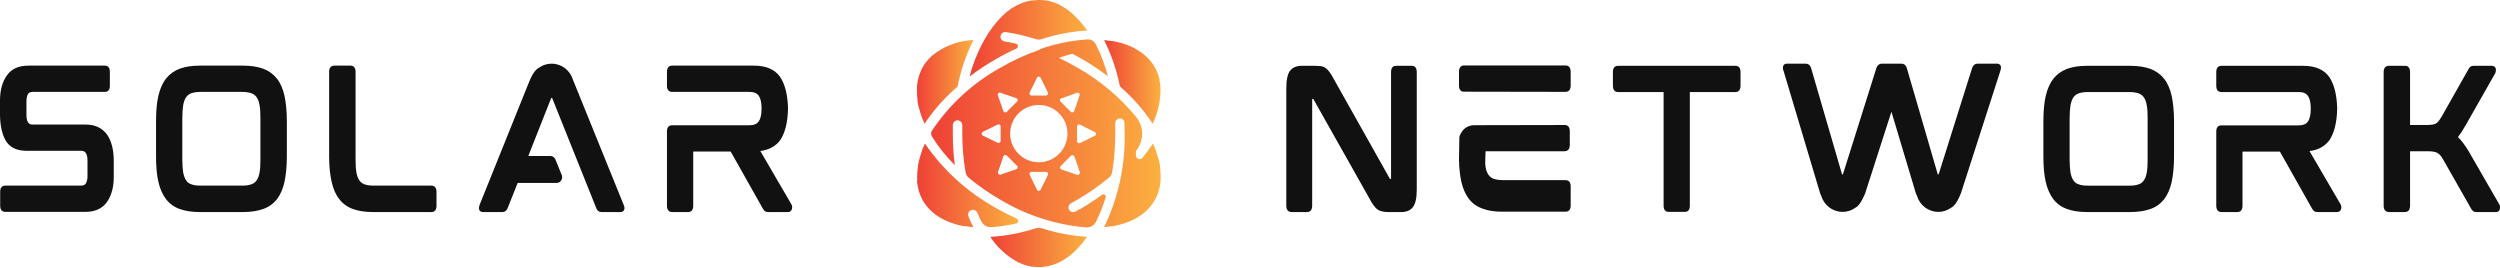
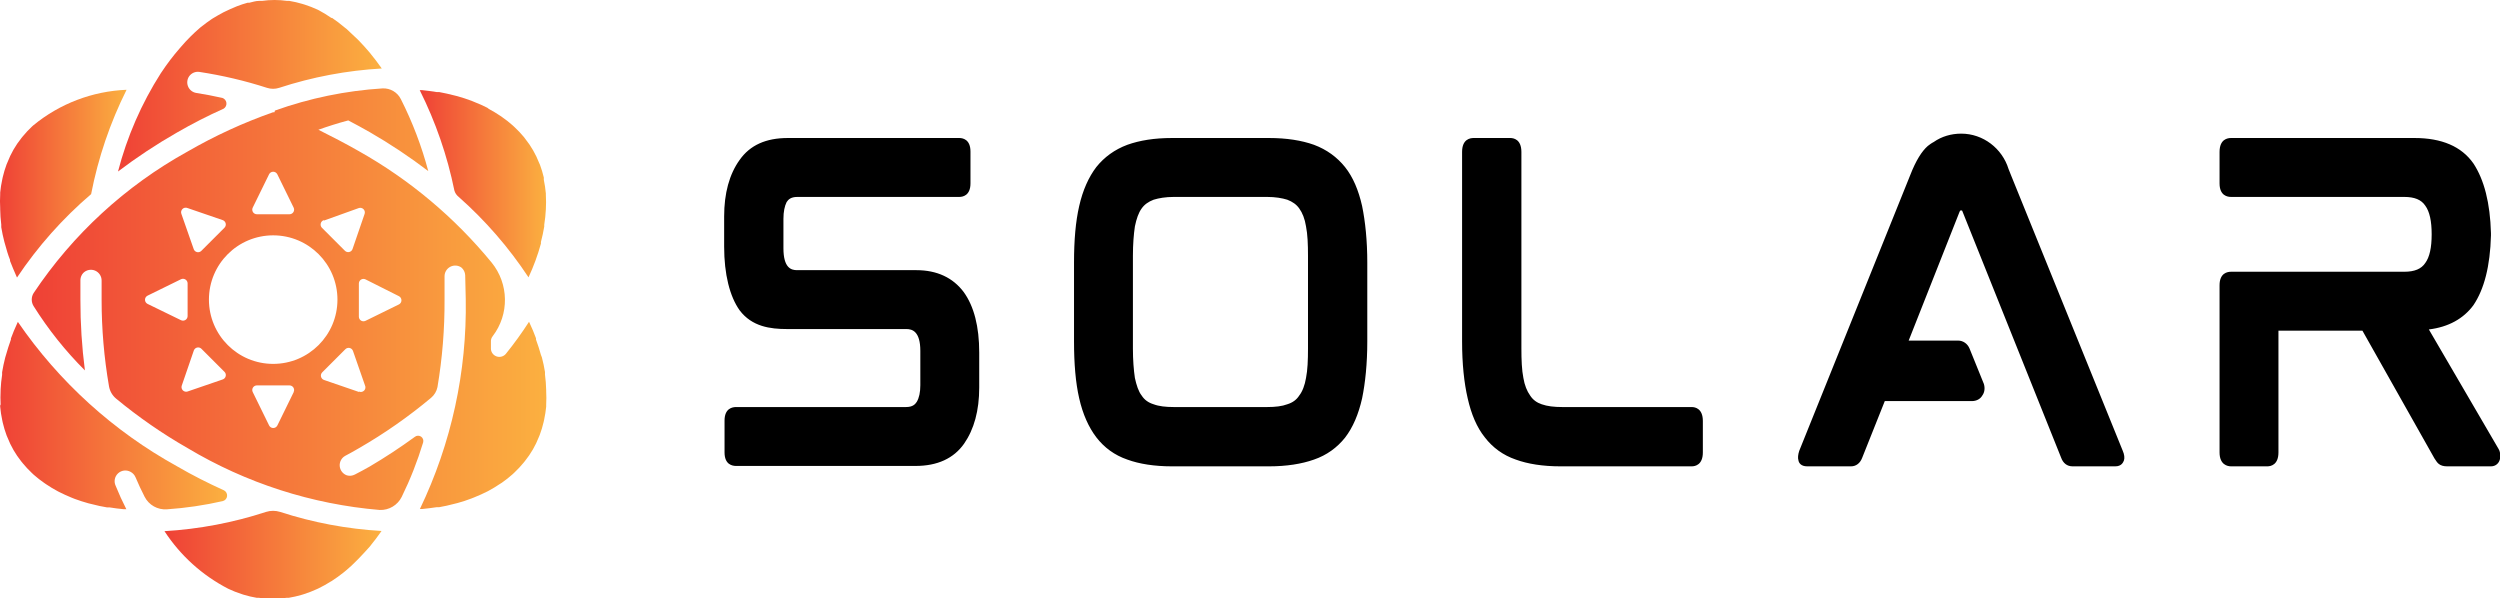
- <svg xmlns="http://www.w3.org/2000/svg" width="392.601" height="41.941" viewBox="0 0 392.601 41.941" class="css-1j8o68f">
-   <defs id="SvgjsDefs1341">
-     <linearGradient id="SvgjsLinearGradient1348">
-       <stop id="SvgjsStop1349" stop-color="#ef4136" offset="0" />
-       <stop id="SvgjsStop1350" stop-color="#fbb040" offset="1" />
+ <svg xmlns="http://www.w3.org/2000/svg" xmlnsXlink="http://www.w3.org/1999/xlink" width="393px" height="94px" viewBox="0 0 393 94" version="1.1">
+   <defs>
+     <linearGradient id="linear0" gradientUnits="userSpaceOnUse" x1="13.915" y1="81.21" x2="26.825" y2="81.21" gradientTransform="matrix(2.643519,0,0,1.072292,-10.92939,-6.77975)">
+       <stop offset="0" style="stop-color:rgb(93.725%,25.49%,21.176%);stop-opacity:1;" />
+       <stop offset="1" style="stop-color:rgb(98.431%,69.02%,25.098%);stop-opacity:1;" />
+     </linearGradient>
+     <linearGradient id="linear1" gradientUnits="userSpaceOnUse" x1="5.912" y1="37.5" x2="25.174" y2="37.5" gradientTransform="matrix(1.852484,0,0,1.530161,-10.92939,-6.77975)">
+       <stop offset="0" style="stop-color:rgb(93.725%,25.49%,21.176%);stop-opacity:1;" />
+       <stop offset="1" style="stop-color:rgb(98.431%,69.02%,25.098%);stop-opacity:1;" />
+     </linearGradient>
+     <linearGradient id="linear2" gradientUnits="userSpaceOnUse" x1="8.557" y1="13.566" x2="52.049" y2="13.566" gradientTransform="matrix(1.860127,0,0,1.523881,-10.92939,-6.77975)">
+       <stop offset="0" style="stop-color:rgb(93.725%,25.49%,21.176%);stop-opacity:1;" />
+       <stop offset="1" style="stop-color:rgb(98.431%,69.02%,25.098%);stop-opacity:1;" />
+     </linearGradient>
+     <linearGradient id="linear3" gradientUnits="userSpaceOnUse" x1="7.907" y1="10.19" x2="22.3" y2="10.19" gradientTransform="matrix(1.382317,0,0,2.050632,-10.92939,-6.77975)">
+       <stop offset="0" style="stop-color:rgb(93.725%,25.49%,21.176%);stop-opacity:1;" />
+       <stop offset="1" style="stop-color:rgb(98.431%,69.02%,25.098%);stop-opacity:1;" />
+     </linearGradient>
+     <linearGradient id="linear4" gradientUnits="userSpaceOnUse" x1="14.119" y1="4.994" x2="33.978" y2="4.994" gradientTransform="matrix(2.087946,0,0,1.357614,-10.92939,-6.77975)">
+       <stop offset="0" style="stop-color:rgb(93.725%,25.49%,21.176%);stop-opacity:1;" />
+       <stop offset="1" style="stop-color:rgb(98.431%,69.02%,25.098%);stop-opacity:1;" />
+     </linearGradient>
+     <linearGradient id="linear5" gradientUnits="userSpaceOnUse" x1="55.598" y1="10.221" x2="69.96" y2="10.221" gradientTransform="matrix(1.383226,0,0,2.049285,-10.92939,-6.77975)">
+       <stop offset="0" style="stop-color:rgb(93.725%,25.49%,21.176%);stop-opacity:1;" />
+       <stop offset="1" style="stop-color:rgb(98.431%,69.02%,25.098%);stop-opacity:1;" />
    </linearGradient>
  </defs>
-   <g id="SvgjsG1342" featurekey="nameLeftFeature-0" transform="matrix(0.6967921,0,0,0.6967921,-2.229734,5.401172)" fill="#111111">
-     <path d="M22.52 20.32 c2.08 0 3.68 0.76 4.76 2.2 c1.04 1.44 1.56 3.48 1.56 6.08 l0 3.52 c0 2.32 -0.52 4.2 -1.52 5.64 c-1.04 1.48 -2.68 2.24 -4.88 2.24 l-18.04 0 c-0.36 0 -1.16 -0.12 -1.16 -1.36 l0 -3.2 c0 -1.24 0.8 -1.36 1.16 -1.36 l17.08 0 c0.68 0 0.92 -0.28 1.08 -0.52 c0.24 -0.4 0.36 -0.96 0.36 -1.68 l0 -3.44 c0 -1.96 -0.8 -2.2 -1.4 -2.2 l-12 0 c-1.68 0 -3.52 -0.24 -4.76 -1.88 c-1 -1.4 -1.56 -3.64 -1.56 -6.4 l0 -3.04 c0 -2.32 0.52 -4.24 1.56 -5.68 c1.04 -1.48 2.64 -2.2 4.84 -2.2 l17.24 0 c0.32 0 1.12 0.12 1.12 1.36 l0 3.2 c0 1.24 -0.8 1.36 -1.12 1.36 l-16.28 0 c-0.68 0 -0.92 0.28 -1.08 0.52 c-0.2 0.4 -0.32 0.96 -0.32 1.68 l0 2.96 c0 1.96 0.76 2.2 1.36 2.2 l12 0 z M65.609 9.96 c0.8 1 1.36 2.32 1.72 3.92 c0.32 1.56 0.52 3.48 0.52 5.68 l0 7.92 c0 2.24 -0.2 4.16 -0.52 5.72 c-0.36 1.6 -0.92 2.92 -1.72 3.96 c-0.8 1 -1.84 1.76 -3.12 2.2 c-1.24 0.44 -2.76 0.68 -4.52 0.68 l-9.76 0 c-1.76 0 -3.28 -0.24 -4.48 -0.68 c-1.28 -0.44 -2.32 -1.2 -3.12 -2.24 c-0.76 -1 -1.36 -2.32 -1.72 -3.92 c-0.36 -1.56 -0.52 -3.48 -0.52 -5.72 l0 -7.92 c0 -2.24 0.16 -4.12 0.52 -5.68 c0.36 -1.6 0.96 -2.92 1.72 -3.92 c0.8 -1 1.84 -1.76 3.12 -2.24 c1.24 -0.44 2.72 -0.68 4.48 -0.68 l9.76 0 c1.76 0 3.28 0.24 4.52 0.68 c1.28 0.48 2.32 1.24 3.12 2.24 z M61.889 18.88 c0 -1.16 -0.04 -2.16 -0.2 -2.96 c-0.12 -0.76 -0.36 -1.36 -0.68 -1.8 c-0.28 -0.4 -0.68 -0.68 -1.2 -0.88 c-0.52 -0.16 -1.2 -0.28 -2.04 -0.28 l-9.36 0 c-0.84 0 -1.52 0.12 -2.04 0.28 c-0.52 0.2 -0.92 0.48 -1.2 0.88 c-0.32 0.44 -0.52 1.04 -0.68 1.8 c-0.12 0.8 -0.2 1.8 -0.2 2.96 l0 9.32 c0 1.16 0.08 2.16 0.2 2.96 c0.16 0.72 0.36 1.36 0.68 1.76 c0.28 0.44 0.68 0.72 1.2 0.88 c0.52 0.2 1.2 0.28 2.04 0.28 l9.36 0 c0.84 0 1.52 -0.08 2.04 -0.28 c0.52 -0.16 0.92 -0.44 1.2 -0.88 c0.32 -0.4 0.56 -1.04 0.68 -1.76 c0.16 -0.8 0.2 -1.8 0.2 -2.96 l0 -9.32 z M100.458 34.08 c0.36 0 1.12 0.16 1.12 1.4 l0 3.16 c0 1.24 -0.76 1.4 -1.12 1.4 l-13.2 0 c-1.76 0 -3.28 -0.24 -4.48 -0.68 c-1.28 -0.44 -2.32 -1.2 -3.12 -2.24 c-0.8 -1 -1.36 -2.32 -1.72 -3.92 c-0.36 -1.56 -0.56 -3.48 -0.56 -5.72 l0 -19.04 c0 -1.28 0.8 -1.4 1.16 -1.4 l3.68 0 c0.32 0 1.12 0.12 1.12 1.4 l0 19.72 c0 1.2 0.04 2.2 0.2 3 c0.12 0.72 0.36 1.32 0.68 1.76 c0.28 0.44 0.68 0.72 1.16 0.88 c0.56 0.2 1.24 0.28 2.08 0.28 l13 0 z M132.547 10.76 l11.24 27.72 c0.16 0.36 0.2 0.72 0.12 0.96 c-0.08 0.2 -0.24 0.6 -0.88 0.6 l-4.28 0 c-0.56 0 -0.96 -0.32 -1.16 -0.88 l-9.92 -24.76 l-0.04 -0.08 l-0.16 0 s-0.04 0.04 -0.08 0.12 l-5.12 12.96 l4.96 0 c0.52 0 0.96 0.32 1.16 0.8 l1.44 3.56 c0.12 0.4 0.08 0.84 -0.16 1.16 c-0.2 0.36 -0.6 0.56 -1.04 0.56 l-8.76 0 l-2.28 5.72 c-0.2 0.52 -0.6 0.84 -1.12 0.84 l-4.4 0 c-0.64 0 -0.84 -0.36 -0.88 -0.6 c-0.08 -0.24 -0.04 -0.6 0.08 -0.96 l11.16 -27.72 c0.56 -1.44 1.16 -2.4 1.76 -2.92 c0.16 -0.12 0.36 -0.28 0.6 -0.4 c0.8 -0.56 1.76 -0.84 2.76 -0.84 c2.2 0 4.12 1.48 4.76 3.56 z M181.556 38.28 c0.16 0.24 0.2 0.56 0.16 0.96 c-0.08 0.48 -0.44 0.8 -0.92 0.8 l-4.4 0 c-0.36 0 -0.64 -0.08 -0.84 -0.24 c-0.16 -0.12 -0.28 -0.32 -0.44 -0.56 l-7.24 -12.84 l-8.44 0 l0 12.24 c0 1.24 -0.76 1.4 -1.12 1.4 l-3.64 0 c-0.36 0 -1.16 -0.16 -1.16 -1.4 l0 -16.8 c0 -1.24 0.8 -1.36 1.16 -1.36 l17.4 0 c1.04 0 1.72 -0.28 2.12 -0.88 c0.44 -0.6 0.64 -1.56 0.64 -2.88 s-0.2 -2.28 -0.64 -2.88 c-0.4 -0.6 -1.08 -0.88 -2.12 -0.88 l-17.4 0 c-0.36 0 -1.16 -0.12 -1.16 -1.36 l0 -3.16 c0 -1.28 0.8 -1.4 1.16 -1.4 l18.44 0 c2.72 0 4.72 0.84 5.92 2.56 c1.08 1.64 1.68 3.96 1.76 7 l0 0.24 c-0.08 3.08 -0.68 5.4 -1.76 7 c-1 1.36 -2.52 2.2 -4.48 2.44 z" />
-   </g>
-   <g id="SvgjsG1343" featurekey="inlineSymbolFeature-0" transform="matrix(0.7501044,0,0,0.7501044,139.1303,-3.020525)" fill="url(#SvgjsLinearGradient1348)">
-     <g data-name="Layer 2">
-       <path d="M27.81,59l0,0a10.43,10.43,0,0,0,1.24.49l.18.06a9.6,9.6,0,0,0,1.23.29l.19,0a8.5,8.5,0,0,0,2.61,0l.2,0a9.66,9.66,0,0,0,1.21-.28l.23-.07a10.48,10.48,0,0,0,1.18-.46l.17-.08a11.74,11.74,0,0,0,1.13-.63l.09-.05a13.52,13.52,0,0,0,1.11-.8l.21-.17q.52-.43,1-.93l.22-.22c.33-.34.66-.7,1-1.08l.14-.18q.45-.55.87-1.15l.1-.14a37.64,37.64,0,0,1-9.48-1.78,2.15,2.15,0,0,0-1.3,0,37.75,37.75,0,0,1-9.49,1.8A15.72,15.72,0,0,0,27.81,59Z" />
-       <path d="M6.51,42a10.46,10.46,0,0,0,.19,1.26l.05.23a9.61,9.61,0,0,0,.36,1.19l.08.19a8.48,8.48,0,0,0,1.3,2.25l.13.16a9.63,9.63,0,0,0,.84.9l.18.17a10.44,10.44,0,0,0,1,.78l.16.11a11.75,11.75,0,0,0,1.06.64l.13.07c.39.2.8.38,1.21.55l.28.11q.62.23,1.28.41l.33.08c.45.12.91.22,1.39.3l.24,0q.66.11,1.35.17l.22,0q-.54-1.05-1-2.19a1,1,0,0,1,1.39-1.3h0a1,1,0,0,1,.46.49q.4.95.85,1.83a2.17,2.17,0,0,0,2.09,1.18,33.65,33.65,0,0,0,5.22-.77.54.54,0,0,0,.11-1c-1.48-.67-2.95-1.41-4.39-2.25A43.53,43.53,0,0,1,8.16,34.08l-.06.13c-.22.48-.42.95-.59,1.42l0,.1c-.18.48-.33,1-.46,1.44l-.07.24q-.18.69-.29,1.37l0,.24a13.45,13.45,0,0,0-.14,1.37s0,.07,0,.1a11.73,11.73,0,0,0,0,1.3C6.5,41.86,6.5,41.91,6.51,42Z" />
-       <path d="M32.12,14.51l-.14,0a47.43,47.43,0,0,0-8,3.68A41.3,41.3,0,0,0,9.63,31.39a1.15,1.15,0,0,0,0,1.22,34.22,34.22,0,0,0,4.79,6A51,51,0,0,1,14,32c0-.62,0-1.24,0-1.85a1,1,0,0,1,.26-.63l0,0a1,1,0,0,1,1.72.71q0,.89,0,1.79a47.46,47.46,0,0,0,.69,8.08,1.93,1.93,0,0,0,.67,1.15A47.71,47.71,0,0,0,24,45.86a41.8,41.8,0,0,0,17.95,5.78A2.2,2.2,0,0,0,44,50.42a33.77,33.77,0,0,0,2-5.08.49.49,0,0,0-.77-.53A51,51,0,0,1,41,47.59c-.45.26-.91.5-1.37.74a1,1,0,0,1-.74.08h0a1,1,0,0,1-.17-1.82q.66-.35,1.31-.73a47.29,47.29,0,0,0,6.71-4.69,1.76,1.76,0,0,0,.6-1A47.67,47.67,0,0,0,48,32q0-1.09,0-2.17A1,1,0,0,1,49.57,29l0,0a1,1,0,0,1,.36.72c0,.74.05,1.48.05,2.23a43.53,43.53,0,0,1-4.28,19.6l.22,0q.69-.07,1.35-.17l.23,0c.48-.08.94-.19,1.4-.31l.32-.08q.66-.18,1.28-.42l.28-.11c.42-.17.83-.35,1.22-.55l.13-.07a11.74,11.74,0,0,0,1.07-.65l.16-.1a10.48,10.48,0,0,0,1-.79l.18-.17a9.65,9.65,0,0,0,.84-.9l.13-.16a8.49,8.49,0,0,0,1.3-2.25l.08-.19a9.63,9.63,0,0,0,.36-1.19l.05-.23A10.46,10.46,0,0,0,57.49,42c0-.06,0-.11,0-.17a11.73,11.73,0,0,0,0-1.3s0-.07,0-.1A13.47,13.47,0,0,0,57.38,39l0-.24q-.11-.68-.29-1.37L57,37.16c-.13-.47-.28-.95-.46-1.43l0-.12c-.17-.47-.37-.94-.59-1.41l-.06-.13a34,34,0,0,1-2.17,3,.79.79,0,0,1-1.39-.46c0-.24,0-.46,0-.67a.76.76,0,0,1,.17-.53l0,0a5.55,5.55,0,0,0-.11-6.88A43.78,43.78,0,0,0,40,18.14c-1.26-.72-2.52-1.37-3.78-2,.84-.3,1.77-.6,2.79-.87q1,.52,2,1.09a51.28,51.28,0,0,1,5.47,3.64,34.37,34.37,0,0,0-2.56-6.72,1.81,1.81,0,0,0-1.7-1,36.75,36.75,0,0,0-10.06,2.07ZM24,23.45l3.29,1.13a.43.43,0,0,1,.16.71l-2.16,2.16a.43.43,0,0,1-.71-.16L23.43,24A.43.43,0,0,1,24,23.45ZM20.27,32.4a.43.43,0,0,1,0-.77l3.12-1.53a.43.43,0,0,1,.62.38v3.06a.43.43,0,0,1-.62.38Zm7,7.06L24,40.58a.43.43,0,0,1-.54-.54l1.13-3.29a.43.43,0,0,1,.71-.16l2.16,2.16A.43.43,0,0,1,27.27,39.46Zm6.65,1.17-1.53,3.12a.43.43,0,0,1-.77,0l-1.53-3.12a.43.43,0,0,1,.38-.62h3.06A.43.43,0,0,1,33.91,40.63Zm6.11,0-3.29-1.13a.43.43,0,0,1-.16-.71l2.16-2.16a.43.43,0,0,1,.71.16L40.57,40A.43.43,0,0,1,40,40.58Zm3.71-8.95a.43.43,0,0,1,0,.77l-3.12,1.53a.43.43,0,0,1-.62-.38V30.49a.43.43,0,0,1,.62-.38Zm-7-7.06L40,23.45a.43.43,0,0,1,.54.54l-1.13,3.29a.43.43,0,0,1-.71.16l-2.16-2.16A.43.43,0,0,1,36.73,24.58ZM38,32a6,6,0,1,1-6-6A6,6,0,0,1,38,32ZM32.38,20.29l1.53,3.12a.43.43,0,0,1-.38.62H30.47a.43.43,0,0,1-.38-.62l1.53-3.12A.43.43,0,0,1,32.38,20.29Z" />
-       <path d="M6.61,25l0,.24q.11.68.29,1.37l.07.24c.13.48.28,1,.46,1.44l0,.1c.18.47.38.94.59,1.42l.06.13A38,38,0,0,1,15,22.15a38,38,0,0,1,3.31-9.74A14.64,14.64,0,0,0,9.6,15.73l-.12.11a9.57,9.57,0,0,0-.88.94l-.11.14a8.5,8.5,0,0,0-1.3,2.26l-.08.19a9.64,9.64,0,0,0-.36,1.19l-.05.23A10.47,10.47,0,0,0,6.51,22c0,.05,0,.11,0,.16a11.73,11.73,0,0,0,0,1.3s0,.07,0,.1A13.44,13.44,0,0,0,6.61,25Z" />
-       <path d="M23,16.41c1.44-.83,2.9-1.58,4.38-2.24a.56.56,0,0,0-.12-1q-1.25-.28-2.47-.47a1,1,0,0,1-.63-1.56v0a1,1,0,0,1,.95-.4,40.56,40.56,0,0,1,6.32,1.49,1.84,1.84,0,0,0,1.12,0,37.72,37.72,0,0,1,9.59-1.81l-.06-.08q-.46-.66-.95-1.25l-.09-.12c-.33-.39-.66-.76-1-1.11l-.19-.19q-.51-.5-1-.94l-.19-.15A13.5,13.5,0,0,0,37.5,5.7l-.07,0A11.74,11.74,0,0,0,36.29,5l-.16-.08a10.46,10.46,0,0,0-1.18-.46l-.23-.07a9.64,9.64,0,0,0-1.21-.28l-.2,0a8.41,8.41,0,0,0-2.36,0l-.28,0c-.3,0-.59.1-.89.17l-.16,0a10,10,0,0,0-1,.33l-.24.1q-.41.17-.82.37l-.21.1q-.49.26-1,.57l-.15.1q-.41.28-.82.6l-.19.15A16.43,16.43,0,0,0,23.4,8.39l-.14.16a21.13,21.13,0,0,0-1.68,2.21l-.07.1a32,32,0,0,0-4,9.18A51.28,51.28,0,0,1,23,16.41Z" />
-       <path d="M49.31,22.4a37.76,37.76,0,0,1,6.53,7.52l0,0A19.66,19.66,0,0,0,57,26.77l0-.15q.19-.73.31-1.44l0-.17a13.47,13.47,0,0,0,.15-1.43s0,0,0,0a11.72,11.72,0,0,0,0-1.36s0-.09,0-.13a10.47,10.47,0,0,0-.19-1.27l0-.22a9.61,9.61,0,0,0-.36-1.19l-.08-.18a8.49,8.49,0,0,0-1.3-2.25l-.12-.16a9.64,9.64,0,0,0-.85-.9l-.18-.17a10.47,10.47,0,0,0-1-.79l-.16-.11a11.73,11.73,0,0,0-1.08-.65L52,14.09c-.39-.2-.8-.38-1.23-.55l-.27-.11q-.62-.23-1.29-.42l-.32-.08c-.46-.12-.92-.22-1.4-.31l-.23,0q-.67-.11-1.38-.18l-.2,0a37.71,37.71,0,0,1,3.24,9.38A1.16,1.16,0,0,0,49.31,22.4Z" />
-     </g>
-   </g>
-   <g id="SvgjsG1344" featurekey="nameRightFeature-0" transform="matrix(0.6959597,0,0,0.6959597,183.2863,5.434504)" fill="#111111">
-     <path d="M55.209 7.04 c0.32 0 1.12 0.12 1.12 1.4 l0 26.44 c0 1.96 -0.28 3.28 -0.84 4 c-0.56 0.76 -1.44 1.16 -2.6 1.16 l-2.92 0 c-0.56 0 -1 -0.04 -1.36 -0.12 c-0.4 -0.08 -0.76 -0.2 -1.08 -0.44 c-0.32 -0.2 -0.6 -0.48 -0.88 -0.88 c-0.28 -0.36 -0.6 -0.84 -0.92 -1.48 l-12.68 -22.48 c-0.08 -0.12 -0.12 -0.12 -0.12 -0.12 l-0.2 0 l0 24.12 c0 1.24 -0.76 1.4 -1.12 1.4 l-3.56 0 c-0.36 0 -1.16 -0.16 -1.16 -1.4 l0 -26.44 c0 -1.96 0.28 -3.28 0.84 -4.04 c0.56 -0.72 1.44 -1.12 2.6 -1.12 l3 0 c0.52 0 1 0.04 1.4 0.08 c0.44 0.08 0.8 0.24 1.12 0.48 c0.28 0.2 0.56 0.52 0.84 0.92 c0.28 0.36 0.56 0.84 0.88 1.44 l12.64 22.48 c0.04 0.12 0.08 0.12 0.12 0.12 l0.2 0 l0 -24.12 c0 -1.28 0.76 -1.4 1.12 -1.4 l3.56 0 z M89.898 32.84 c0.36 0 1.16 0.12 1.16 1.36 l0 4.4 c0 1.24 -0.8 1.36 -1.16 1.36 l-14.2 0 c-1.76 0 -3.24 -0.2 -4.48 -0.68 c-1.28 -0.44 -2.32 -1.16 -3.12 -2.2 c-0.76 -1 -1.36 -2.32 -1.72 -3.92 c-0.28 -1.32 -0.48 -2.92 -0.52 -4.8 l0 -0.2 l0.08 -5.04 c0.08 -0.36 0.24 -0.68 0.44 -1 c0.56 -1 1.56 -1.6 2.72 -1.68 l20.64 -0.04 c0.32 0 1.12 0.12 1.12 1.36 l0 3.16 c0 1.24 -0.8 1.4 -1.12 1.4 l-17.88 0 c-0.04 0 -0.08 2.88 -0.08 2.88 l0.08 0.68 c0.12 0.76 0.36 1.36 0.68 1.8 c0.32 0.4 0.68 0.68 1.2 0.88 c0.56 0.16 1.24 0.28 2.08 0.28 l14.08 0 z M89.938 6.96 c0.32 0 1.12 0.16 1.12 1.4 l0 3.16 c0 1.24 -0.8 1.4 -1.12 1.4 l-23 -0.04 c-0.32 0 -1.08 -0.12 -1.08 -1.36 l0 -3.12 c0 -1.28 0.76 -1.44 1.08 -1.44 l23 0 z M128.227 7.04 c0.36 0 1.16 0.12 1.16 1.36 l0 3.12 c0 1.32 -0.8 1.44 -1.16 1.44 l-10.28 0 l0 25.68 c0 1.24 -0.76 1.36 -1.12 1.36 l-3.68 0 c-0.32 0 -1.12 -0.12 -1.12 -1.36 l0 -25.68 l-10.28 0 c-0.36 0 -1.16 -0.12 -1.16 -1.44 l0 -3.12 c0 -1.24 0.8 -1.36 1.16 -1.36 l26.48 0 z M187.236 6.56 c0.64 0 0.84 0.36 0.88 0.6 c0.08 0.28 0.04 0.6 -0.08 0.96 l-8.92 27.68 c-0.6 1.48 -1.16 2.44 -1.76 2.96 c-0.16 0.12 -0.36 0.28 -0.6 0.4 c-0.8 0.56 -1.76 0.84 -2.76 0.84 c-2.2 0 -4.16 -1.48 -4.76 -3.56 l-0.28 -0.6 l-5.52 -18.44 l-5.92 18.4 c-0.6 1.48 -1.2 2.44 -1.76 2.96 c-0.2 0.12 -0.36 0.28 -0.6 0.4 c-0.8 0.56 -1.76 0.84 -2.76 0.84 c-2.2 0 -4.16 -1.48 -4.76 -3.56 l-0.28 -0.6 l-8.28 -27.72 c-0.16 -0.36 -0.16 -0.68 -0.08 -0.96 c0.04 -0.2 0.2 -0.6 0.84 -0.6 l4.28 0 c0.56 0 0.96 0.32 1.16 0.88 l7 24.04 c0 0.04 0.04 0.08 0.04 0.08 l0.16 -0.04 l0.04 -0.08 l7.56 -24 c0.24 -0.56 0.64 -0.88 1.16 -0.88 l4.52 0 c0.52 0 0.92 0.32 1.12 0.88 l7 24.04 c0 0.04 0.04 0.08 0.04 0.08 l0.16 -0.04 l0.04 -0.08 l7.56 -24 c0.24 -0.56 0.64 -0.88 1.16 -0.88 l4.4 0 z M224.965 9.96 c0.8 1 1.36 2.32 1.72 3.92 c0.32 1.56 0.52 3.48 0.52 5.68 l0 7.92 c0 2.24 -0.2 4.16 -0.52 5.72 c-0.36 1.6 -0.92 2.92 -1.72 3.96 c-0.8 1 -1.84 1.76 -3.12 2.2 c-1.24 0.44 -2.76 0.68 -4.52 0.68 l-9.76 0 c-1.76 0 -3.28 -0.24 -4.48 -0.68 c-1.28 -0.44 -2.32 -1.2 -3.12 -2.24 c-0.76 -1 -1.36 -2.32 -1.72 -3.92 c-0.36 -1.56 -0.52 -3.48 -0.52 -5.72 l0 -7.92 c0 -2.24 0.16 -4.12 0.52 -5.68 c0.36 -1.6 0.96 -2.92 1.72 -3.92 c0.8 -1 1.84 -1.76 3.12 -2.24 c1.24 -0.44 2.72 -0.68 4.48 -0.68 l9.76 0 c1.76 0 3.28 0.24 4.52 0.68 c1.28 0.48 2.32 1.24 3.12 2.24 z M221.245 18.88 c0 -1.16 -0.04 -2.16 -0.2 -2.96 c-0.12 -0.76 -0.36 -1.36 -0.68 -1.8 c-0.28 -0.4 -0.68 -0.68 -1.2 -0.88 c-0.52 -0.16 -1.2 -0.28 -2.04 -0.28 l-9.36 0 c-0.84 0 -1.52 0.12 -2.04 0.28 c-0.52 0.2 -0.92 0.48 -1.2 0.88 c-0.32 0.44 -0.52 1.04 -0.68 1.8 c-0.12 0.8 -0.2 1.8 -0.2 2.96 l0 9.32 c0 1.16 0.08 2.16 0.2 2.96 c0.16 0.72 0.36 1.36 0.68 1.76 c0.28 0.44 0.68 0.72 1.2 0.88 c0.52 0.2 1.2 0.28 2.04 0.28 l9.36 0 c0.84 0 1.52 -0.08 2.04 -0.28 c0.52 -0.16 0.92 -0.44 1.2 -0.88 c0.32 -0.4 0.56 -1.04 0.68 -1.76 c0.16 -0.8 0.2 -1.8 0.2 -2.96 l0 -9.32 z M264.774 38.28 c0.16 0.24 0.2 0.56 0.16 0.96 c-0.08 0.48 -0.44 0.8 -0.92 0.8 l-4.4 0 c-0.36 0 -0.64 -0.08 -0.84 -0.24 c-0.16 -0.12 -0.28 -0.32 -0.44 -0.56 l-7.24 -12.84 l-8.44 0 l0 12.24 c0 1.24 -0.76 1.4 -1.12 1.4 l-3.64 0 c-0.36 0 -1.16 -0.16 -1.16 -1.4 l0 -16.8 c0 -1.24 0.8 -1.36 1.16 -1.36 l17.4 0 c1.04 0 1.72 -0.28 2.12 -0.88 c0.44 -0.6 0.64 -1.56 0.64 -2.88 s-0.2 -2.28 -0.64 -2.88 c-0.4 -0.6 -1.08 -0.88 -2.12 -0.88 l-17.4 0 c-0.36 0 -1.16 -0.12 -1.16 -1.36 l0 -3.16 c0 -1.28 0.8 -1.4 1.16 -1.4 l18.44 0 c2.72 0 4.72 0.84 5.92 2.56 c1.08 1.64 1.68 3.96 1.76 7 l0 0.24 c-0.08 3.08 -0.68 5.4 -1.76 7 c-1 1.36 -2.52 2.2 -4.48 2.44 z M293.663 26.28 l6.92 12 c0.16 0.2 0.2 0.52 0.16 0.92 c-0.04 0.52 -0.36 0.84 -0.92 0.84 l-4.32 0 c-0.4 0 -0.68 -0.08 -0.84 -0.24 c-0.16 -0.12 -0.32 -0.32 -0.44 -0.56 l-6.24 -10.96 c-0.44 -0.8 -0.88 -1.32 -1.32 -1.56 c-0.48 -0.28 -1.2 -0.4 -2.16 -0.4 l-4.04 0 l0 12.32 c0 1.24 -0.8 1.4 -1.12 1.4 l-3.68 0 c-0.32 0 -1.16 -0.16 -1.16 -1.4 l0 -30.2 c0 -1.28 0.84 -1.4 1.16 -1.4 l3.68 0 c0.32 0 1.12 0.12 1.12 1.4 l0 11.96 l3.68 0 c0.52 0 0.96 -0.04 1.28 -0.08 s0.6 -0.12 0.84 -0.24 c0.2 -0.12 0.44 -0.32 0.64 -0.56 c0.2 -0.28 0.44 -0.6 0.68 -1 l6.04 -10.68 c0.12 -0.28 0.28 -0.44 0.44 -0.56 c0.16 -0.16 0.44 -0.24 0.88 -0.24 l3.96 0 c0.48 0 0.8 0.24 0.92 0.68 c0.04 0.36 0 0.68 -0.12 0.96 l-6.6 11.6 l-1.08 1.8 l-0.76 1.04 c0.8 0.76 1.6 1.84 2.4 3.16 z" />
+   <g id="surface1">
+     <path style=" stroke:none;fill-rule:nonzero;fill:rgb(0%,0%,0%);fill-opacity:1;" d="M 144.051 42.469 C 147.301 42.469 149.805 43.656 151.492 45.906 C 153.121 48.16 153.934 51.352 153.934 55.418 L 153.934 60.922 C 153.934 64.551 153.121 67.492 151.555 69.746 C 149.93 72.059 147.363 73.246 143.926 73.246 L 115.711 73.246 C 115.148 73.246 113.898 73.059 113.898 71.121 L 113.898 66.117 C 113.898 64.176 115.148 63.988 115.711 63.988 L 142.422 63.988 C 143.484 63.988 143.863 63.551 144.113 63.176 C 144.488 62.551 144.676 61.672 144.676 60.547 L 144.676 55.168 C 144.676 52.102 143.422 51.727 142.484 51.727 L 123.719 51.727 C 121.09 51.727 118.215 51.352 116.273 48.785 C 114.711 46.598 113.836 43.094 113.836 38.777 L 113.836 34.02 C 113.836 30.391 114.648 27.391 116.273 25.137 C 117.902 22.824 120.402 21.695 123.844 21.695 L 150.805 21.695 C 151.305 21.695 152.559 21.883 152.559 23.824 L 152.559 28.828 C 152.559 30.77 151.305 30.957 150.805 30.957 L 125.344 30.957 C 124.281 30.957 123.906 31.395 123.656 31.77 C 123.344 32.395 123.156 33.27 123.156 34.395 L 123.156 39.027 C 123.156 42.09 124.344 42.469 125.281 42.469 Z M 211.438 26.262 C 212.688 27.828 213.562 29.891 214.125 32.395 C 214.625 34.836 214.938 37.836 214.938 41.277 L 214.938 53.664 C 214.938 57.168 214.625 60.172 214.125 62.613 C 213.562 65.113 212.688 67.18 211.438 68.805 C 210.184 70.371 208.559 71.559 206.555 72.246 C 204.617 72.934 202.238 73.309 199.488 73.309 L 184.223 73.309 C 181.473 73.309 179.094 72.934 177.219 72.246 C 175.215 71.559 173.59 70.371 172.34 68.742 C 171.148 67.18 170.211 65.113 169.648 62.613 C 169.086 60.172 168.836 57.168 168.836 53.664 L 168.836 41.277 C 168.836 37.773 169.086 34.836 169.648 32.395 C 170.211 29.891 171.148 27.828 172.34 26.262 C 173.59 24.699 175.215 23.512 177.219 22.762 C 179.156 22.07 181.473 21.695 184.223 21.695 L 199.488 21.695 C 202.238 21.695 204.617 22.07 206.555 22.762 C 208.559 23.512 210.184 24.699 211.438 26.262 Z M 205.617 40.215 C 205.617 38.402 205.555 36.836 205.305 35.586 C 205.117 34.395 204.742 33.457 204.242 32.77 C 203.805 32.145 203.18 31.707 202.363 31.395 C 201.551 31.145 200.488 30.957 199.176 30.957 L 184.535 30.957 C 183.223 30.957 182.16 31.145 181.348 31.395 C 180.531 31.707 179.906 32.145 179.469 32.77 C 178.969 33.457 178.656 34.395 178.406 35.586 C 178.219 36.836 178.094 38.402 178.094 40.215 L 178.094 54.793 C 178.094 56.605 178.219 58.168 178.406 59.422 C 178.656 60.547 178.969 61.547 179.469 62.176 C 179.906 62.863 180.531 63.301 181.348 63.551 C 182.16 63.863 183.223 63.988 184.535 63.988 L 199.176 63.988 C 200.488 63.988 201.551 63.863 202.363 63.551 C 203.18 63.301 203.805 62.863 204.242 62.176 C 204.742 61.547 205.117 60.547 205.305 59.422 C 205.555 58.172 205.617 56.605 205.617 54.793 Z M 265.938 63.988 C 266.5 63.988 267.688 64.238 267.688 66.18 L 267.688 71.121 C 267.688 73.059 266.5 73.309 265.938 73.309 L 245.293 73.309 C 242.539 73.309 240.164 72.934 238.285 72.246 C 236.285 71.559 234.656 70.371 233.406 68.742 C 232.156 67.18 231.281 65.113 230.719 62.613 C 230.152 60.172 229.84 57.168 229.84 53.664 L 229.84 23.887 C 229.84 21.883 231.094 21.695 231.656 21.695 L 237.41 21.695 C 237.91 21.695 239.164 21.883 239.164 23.887 L 239.164 54.73 C 239.164 56.605 239.227 58.172 239.477 59.422 C 239.664 60.547 240.039 61.484 240.539 62.176 C 240.977 62.863 241.602 63.301 242.352 63.551 C 243.227 63.863 244.293 63.988 245.605 63.988 Z M 316.121 27.516 L 333.699 70.871 C 333.949 71.434 334.012 71.996 333.887 72.371 C 333.762 72.684 333.512 73.309 332.508 73.309 L 325.816 73.309 C 324.941 73.309 324.316 72.809 324.004 71.934 L 308.488 33.207 L 308.426 33.082 L 308.176 33.082 C 308.176 33.082 308.113 33.145 308.051 33.27 L 300.043 53.539 L 307.801 53.539 C 308.613 53.539 309.301 54.039 309.613 54.793 L 311.867 60.359 C 312.055 60.984 311.992 61.672 311.617 62.176 C 311.305 62.738 310.676 63.051 309.988 63.051 L 296.289 63.051 L 292.723 71.996 C 292.41 72.809 291.785 73.309 290.973 73.309 L 284.09 73.309 C 283.09 73.309 282.777 72.746 282.715 72.371 C 282.59 71.996 282.652 71.434 282.84 70.871 L 300.293 27.516 C 301.168 25.262 302.109 23.762 303.047 22.949 C 303.297 22.758 303.609 22.512 303.984 22.32 C 305.234 21.445 306.738 21.008 308.301 21.008 C 311.742 21.008 314.742 23.324 315.746 26.574 Z M 392.766 70.559 C 393.016 70.934 393.078 71.434 393.016 72.059 C 392.891 72.809 392.328 73.309 391.578 73.309 L 384.695 73.309 C 384.133 73.309 383.695 73.184 383.383 72.934 C 383.133 72.746 382.945 72.434 382.695 72.059 L 371.371 51.977 L 358.172 51.977 L 358.172 71.121 C 358.172 73.059 356.984 73.309 356.422 73.309 L 350.727 73.309 C 350.164 73.309 348.914 73.059 348.914 71.121 L 348.914 44.844 C 348.914 42.906 350.164 42.719 350.727 42.719 L 377.938 42.719 C 379.566 42.719 380.629 42.281 381.254 41.34 C 381.941 40.402 382.258 38.902 382.258 36.836 C 382.258 34.773 381.941 33.27 381.254 32.332 C 380.629 31.395 379.566 30.957 377.938 30.957 L 350.727 30.957 C 350.164 30.957 348.914 30.77 348.914 28.828 L 348.914 23.887 C 348.914 21.883 350.164 21.695 350.727 21.695 L 379.566 21.695 C 383.82 21.695 386.949 23.012 388.824 25.699 C 390.512 28.266 391.453 31.895 391.578 36.648 L 391.578 37.023 C 391.453 41.84 390.512 45.469 388.824 47.973 C 387.262 50.102 384.883 51.414 381.816 51.789 Z M 392.766 70.559 " />
+     <path style=" stroke:none;fill-rule:nonzero;fill:url(#linear0);" d="M 35.891 92.559 C 36.566 92.879 37.266 93.156 37.977 93.383 L 38.281 93.484 C 38.961 93.695 39.652 93.855 40.352 93.973 L 40.672 93.973 C 42.129 94.199 43.609 94.199 45.066 93.973 L 45.402 93.973 C 46.09 93.859 46.77 93.703 47.441 93.504 L 47.828 93.383 C 48.504 93.168 49.168 92.906 49.812 92.609 L 50.098 92.477 C 50.754 92.156 51.387 91.805 52 91.414 L 52.152 91.332 C 52.797 90.914 53.422 90.465 54.023 89.984 L 54.375 89.695 C 54.961 89.215 55.52 88.691 56.059 88.133 L 56.43 87.762 C 56.984 87.188 57.539 86.582 58.113 85.941 L 58.348 85.641 C 58.855 85.023 59.344 84.375 59.812 83.703 L 59.98 83.469 C 54.555 83.156 49.191 82.148 44.023 80.469 C 43.309 80.246 42.547 80.246 41.832 80.469 C 36.66 82.16 31.289 83.18 25.855 83.5 C 28.359 87.34 31.816 90.461 35.891 92.559 Z M 35.891 92.559 " />
+     <path style=" stroke:none;fill-rule:nonzero;fill:url(#linear1);" d="M 0.031 63.938 C 0.094 64.648 0.199 65.359 0.352 66.059 L 0.434 66.445 C 0.594 67.125 0.797 67.793 1.039 68.449 L 1.176 68.77 C 1.707 70.137 2.445 71.414 3.363 72.559 L 3.582 72.828 C 4.02 73.359 4.492 73.867 4.996 74.34 L 5.301 74.629 C 5.836 75.098 6.395 75.539 6.984 75.941 L 7.254 76.125 C 7.828 76.516 8.426 76.875 9.039 77.203 L 9.258 77.32 C 9.914 77.66 10.602 77.961 11.293 78.246 L 11.766 78.434 C 12.461 78.691 13.18 78.922 13.918 79.125 L 14.477 79.258 C 15.234 79.461 16.008 79.629 16.816 79.762 L 17.219 79.762 C 17.961 79.887 18.719 79.98 19.492 80.051 L 19.863 80.051 C 19.258 78.871 18.695 77.641 18.18 76.363 C 17.867 75.699 18.02 74.914 18.555 74.414 C 19.086 73.918 19.879 73.82 20.52 74.172 C 20.863 74.352 21.137 74.641 21.293 75 C 21.742 76.066 22.219 77.09 22.727 78.078 C 23.391 79.391 24.777 80.172 26.242 80.066 C 29.203 79.863 32.141 79.43 35.031 78.77 C 35.395 78.672 35.66 78.363 35.699 77.992 C 35.738 77.617 35.547 77.258 35.219 77.086 C 32.727 75.957 30.25 74.711 27.824 73.297 C 17.832 67.785 9.266 60.012 2.809 50.602 L 2.707 50.82 C 2.336 51.629 2 52.418 1.715 53.211 L 1.715 53.379 C 1.41 54.188 1.16 55.062 0.941 55.805 L 0.82 56.207 C 0.621 56.984 0.457 57.75 0.332 58.516 L 0.332 58.918 C 0.215 59.684 0.137 60.453 0.098 61.227 L 0.098 61.395 C 0.059 62.121 0.059 62.855 0.098 63.582 C 0.016 63.699 0.016 63.785 0.031 63.938 Z M 0.031 63.938 " />
+     <path style=" stroke:none;fill-rule:nonzero;fill:url(#linear2);" d="M 43.145 17.652 L 42.91 17.652 C 38.238 19.293 33.73 21.367 29.441 23.848 C 19.73 29.223 11.445 36.84 5.285 46.07 C 4.891 46.699 4.891 47.496 5.285 48.125 C 7.582 51.785 10.289 55.176 13.348 58.23 C 12.871 54.539 12.633 50.82 12.641 47.098 L 12.641 43.984 C 12.656 43.59 12.812 43.215 13.078 42.922 C 13.559 42.426 14.293 42.273 14.934 42.535 C 15.57 42.801 15.984 43.426 15.973 44.117 L 15.973 47.133 C 15.973 51.691 16.359 56.242 17.137 60.738 C 17.27 61.496 17.668 62.184 18.262 62.672 C 21.773 65.574 25.523 68.172 29.477 70.434 C 38.676 75.938 49.012 79.27 59.695 80.168 C 61.148 80.219 62.5 79.418 63.148 78.113 C 64.5 75.359 65.625 72.496 66.516 69.559 C 66.621 69.215 66.488 68.844 66.191 68.637 C 65.898 68.434 65.5 68.445 65.219 68.668 C 62.922 70.344 60.547 71.906 58.098 73.348 C 57.34 73.785 56.562 74.191 55.789 74.594 C 55.406 74.797 54.961 74.848 54.543 74.73 C 53.914 74.516 53.469 73.953 53.406 73.289 C 53.344 72.629 53.676 71.988 54.258 71.664 C 55 71.273 55.734 70.863 56.465 70.434 C 60.449 68.137 64.23 65.492 67.762 62.539 C 68.277 62.109 68.633 61.516 68.77 60.855 C 69.535 56.309 69.906 51.707 69.883 47.098 L 69.883 43.445 C 69.875 42.816 70.223 42.238 70.777 41.941 C 71.336 41.648 72.008 41.688 72.523 42.047 C 72.887 42.348 73.105 42.789 73.129 43.262 C 73.129 44.508 73.215 45.754 73.215 47.016 C 73.414 58.426 70.949 69.727 66.008 80.016 L 66.379 80.016 C 67.152 79.938 67.91 79.844 68.652 79.73 L 69.039 79.73 C 69.848 79.594 70.621 79.41 71.395 79.207 L 71.934 79.074 C 72.676 78.871 73.395 78.637 74.09 78.367 L 74.562 78.18 C 75.27 77.895 75.957 77.59 76.617 77.254 L 76.836 77.137 C 77.453 76.805 78.055 76.438 78.637 76.043 L 78.906 75.875 C 79.492 75.465 80.055 75.02 80.59 74.543 L 80.891 74.258 C 81.395 73.781 81.867 73.277 82.305 72.742 L 82.523 72.473 C 83.445 71.328 84.184 70.051 84.715 68.684 L 84.848 68.363 C 85.094 67.711 85.297 67.043 85.453 66.359 L 85.539 65.973 C 85.684 65.301 85.793 64.621 85.859 63.938 L 85.859 63.648 C 85.898 62.922 85.898 62.191 85.859 61.461 L 85.859 61.293 C 85.84 60.488 85.777 59.684 85.672 58.887 L 85.672 58.48 C 85.551 57.719 85.387 56.949 85.184 56.176 L 85.035 55.789 C 84.812 54.996 84.562 54.188 84.258 53.379 L 84.258 53.176 C 83.973 52.387 83.637 51.594 83.266 50.805 L 83.164 50.586 C 82.039 52.332 80.82 54.02 79.512 55.637 C 79.16 56.047 78.594 56.207 78.082 56.035 C 77.566 55.867 77.207 55.402 77.172 54.859 L 77.172 53.734 C 77.148 53.41 77.254 53.09 77.457 52.84 C 80.086 49.402 80.008 44.609 77.273 41.258 C 71.465 34.18 64.391 28.25 56.414 23.762 C 54.293 22.551 52.172 21.457 50.051 20.395 C 51.465 19.891 53.027 19.387 54.746 18.93 C 55.867 19.516 56.992 20.125 58.113 20.766 C 61.312 22.609 64.387 24.656 67.324 26.895 C 66.285 22.984 64.84 19.191 63.012 15.578 C 62.477 14.504 61.352 13.844 60.148 13.895 C 54.371 14.258 48.668 15.434 43.215 17.383 Z M 29.477 32.703 L 35.016 34.605 C 35.25 34.688 35.426 34.887 35.48 35.129 C 35.535 35.371 35.461 35.625 35.285 35.801 L 31.648 39.438 C 31.473 39.613 31.219 39.688 30.977 39.633 C 30.734 39.578 30.535 39.402 30.453 39.168 L 28.516 33.629 C 28.41 33.359 28.48 33.051 28.688 32.848 C 28.898 32.645 29.207 32.59 29.477 32.703 Z M 23.195 47.773 C 22.949 47.648 22.793 47.398 22.793 47.125 C 22.793 46.852 22.949 46.598 23.195 46.477 L 28.449 43.898 C 28.672 43.789 28.934 43.801 29.148 43.934 C 29.359 44.062 29.488 44.293 29.492 44.539 L 29.492 49.691 C 29.488 49.941 29.359 50.168 29.148 50.301 C 28.934 50.43 28.672 50.441 28.449 50.332 Z M 34.98 59.66 L 29.477 61.547 C 29.219 61.629 28.938 61.559 28.746 61.367 C 28.555 61.176 28.484 60.895 28.566 60.637 L 30.469 55.098 C 30.551 54.863 30.75 54.688 30.992 54.633 C 31.234 54.578 31.488 54.652 31.664 54.828 L 35.301 58.465 C 35.477 58.648 35.543 58.906 35.477 59.152 C 35.41 59.395 35.223 59.59 34.98 59.66 Z M 46.176 61.629 L 43.602 66.883 C 43.48 67.129 43.227 67.285 42.953 67.285 C 42.68 67.285 42.426 67.129 42.305 66.883 L 39.73 61.629 C 39.617 61.406 39.633 61.145 39.762 60.93 C 39.891 60.719 40.121 60.59 40.367 60.586 L 45.52 60.586 C 45.77 60.59 45.996 60.719 46.129 60.93 C 46.258 61.145 46.27 61.406 46.16 61.629 Z M 56.465 61.629 L 50.926 59.727 C 50.691 59.645 50.516 59.445 50.461 59.203 C 50.406 58.961 50.48 58.707 50.656 58.531 L 54.293 54.895 C 54.469 54.719 54.723 54.645 54.965 54.699 C 55.207 54.754 55.402 54.93 55.488 55.164 L 57.371 60.57 C 57.512 60.844 57.457 61.18 57.242 61.398 C 57.023 61.621 56.691 61.68 56.414 61.547 Z M 62.711 46.559 C 62.957 46.684 63.109 46.934 63.109 47.207 C 63.109 47.484 62.957 47.734 62.711 47.855 L 57.457 50.434 C 57.234 50.543 56.969 50.531 56.758 50.402 C 56.547 50.27 56.418 50.043 56.414 49.793 L 56.414 44.559 C 56.418 44.309 56.547 44.078 56.758 43.949 C 56.969 43.82 57.234 43.809 57.457 43.918 Z M 50.926 34.672 L 56.414 32.703 C 56.672 32.621 56.953 32.691 57.145 32.883 C 57.336 33.074 57.402 33.355 57.32 33.613 L 55.418 39.152 C 55.336 39.387 55.141 39.562 54.895 39.617 C 54.652 39.672 54.398 39.598 54.223 39.422 L 50.586 35.785 C 50.422 35.602 50.359 35.348 50.426 35.109 C 50.488 34.867 50.672 34.68 50.906 34.605 Z M 53.047 47.098 C 53.047 52.68 48.523 57.203 42.945 57.203 C 37.367 57.203 32.844 52.68 32.844 47.098 C 32.844 41.52 37.367 36.996 42.945 36.996 C 48.523 36.996 53.047 41.52 53.047 47.098 Z M 43.586 27.383 L 46.16 32.637 C 46.27 32.859 46.258 33.121 46.129 33.336 C 45.996 33.547 45.77 33.676 45.52 33.68 L 40.367 33.68 C 40.121 33.676 39.891 33.547 39.762 33.336 C 39.633 33.121 39.617 32.859 39.73 32.637 L 42.305 27.383 C 42.43 27.145 42.676 26.996 42.945 26.996 C 43.211 26.996 43.457 27.145 43.586 27.383 Z M 43.586 27.383 " />
+     <path style=" stroke:none;fill-rule:nonzero;fill:url(#linear3);" d="M 0.199 35.312 L 0.199 35.719 C 0.324 36.48 0.484 37.25 0.688 38.023 L 0.805 38.43 C 1.023 39.234 1.277 40.113 1.578 40.852 L 1.578 41.02 C 1.883 41.812 2.219 42.605 2.574 43.41 L 2.672 43.629 C 5.938 38.746 9.855 34.332 14.324 30.516 C 15.43 24.82 17.305 19.305 19.898 14.113 C 14.531 14.332 9.383 16.293 5.234 19.707 L 5.031 19.891 C 4.5 20.383 4.008 20.914 3.551 21.473 L 3.363 21.707 C 2.441 22.855 1.703 24.141 1.176 25.516 L 1.039 25.832 C 0.797 26.488 0.594 27.156 0.434 27.836 L 0.352 28.227 C 0.203 28.898 0.098 29.578 0.031 30.262 L 0.031 30.531 C -0.012 31.262 -0.012 31.992 0.031 32.719 L 0.031 32.887 C 0.043 33.699 0.098 34.508 0.199 35.312 Z M 0.199 35.312 " />
+     <path style=" stroke:none;fill-rule:nonzero;fill:url(#linear4);" d="M 27.793 20.852 C 30.215 19.453 32.676 18.191 35.168 17.078 C 35.469 16.883 35.637 16.531 35.594 16.172 C 35.551 15.816 35.305 15.512 34.965 15.395 C 33.562 15.082 32.176 14.816 30.805 14.602 C 30.242 14.496 29.773 14.109 29.559 13.578 C 29.344 13.047 29.414 12.445 29.746 11.977 C 30.113 11.473 30.727 11.215 31.344 11.305 C 34.953 11.855 38.512 12.691 41.984 13.812 C 42.598 14.008 43.258 14.008 43.871 13.812 C 49.098 12.102 54.523 11.078 60.016 10.766 L 59.914 10.629 C 59.398 9.891 58.863 9.188 58.316 8.523 L 58.164 8.324 C 57.609 7.668 57.051 7.043 56.48 6.453 L 56.16 6.133 C 55.586 5.574 55.027 5.047 54.477 4.551 L 54.156 4.301 C 53.531 3.77 52.883 3.277 52.203 2.816 L 52.086 2.816 C 51.469 2.387 50.828 1.996 50.168 1.641 L 49.898 1.504 C 49.25 1.207 48.59 0.949 47.91 0.73 L 47.523 0.613 C 46.855 0.41 46.176 0.254 45.488 0.141 L 45.148 0.141 C 43.832 -0.047 42.496 -0.047 41.176 0.141 L 40.707 0.141 C 40.199 0.141 39.711 0.309 39.207 0.426 L 38.938 0.426 C 38.367 0.582 37.805 0.766 37.254 0.98 L 36.852 1.152 C 36.391 1.34 35.93 1.551 35.469 1.773 L 35.117 1.941 C 34.566 2.234 34.004 2.555 33.434 2.902 L 33.18 3.07 C 32.719 3.383 32.258 3.723 31.801 4.082 L 31.48 4.332 C 30.398 5.258 29.391 6.266 28.465 7.348 L 28.23 7.617 C 27.207 8.793 26.262 10.035 25.402 11.336 L 25.285 11.504 C 22.242 16.273 19.969 21.488 18.551 26.961 C 21.496 24.73 24.582 22.688 27.793 20.852 Z M 27.793 20.852 " />
+     <path style=" stroke:none;fill-rule:nonzero;fill:url(#linear5);" d="M 72.086 30.934 C 76.293 34.652 79.992 38.91 83.082 43.598 C 83.883 41.887 84.535 40.113 85.035 38.293 L 85.035 38.039 C 85.246 37.223 85.422 36.414 85.555 35.617 L 85.555 35.328 C 85.684 34.531 85.766 33.73 85.809 32.922 C 85.852 32.16 85.852 31.395 85.809 30.633 L 85.809 30.414 C 85.746 29.695 85.637 28.98 85.488 28.273 L 85.488 27.906 C 85.328 27.223 85.125 26.555 84.883 25.902 L 84.746 25.598 C 84.215 24.23 83.477 22.953 82.559 21.809 L 82.355 21.539 C 81.914 21.004 81.434 20.5 80.926 20.023 L 80.621 19.738 C 80.09 19.262 79.527 18.816 78.938 18.41 L 78.668 18.223 C 78.082 17.828 77.477 17.461 76.852 17.129 L 76.617 16.945 C 75.957 16.605 75.27 16.305 74.543 16.02 L 74.09 15.832 C 73.395 15.574 72.672 15.34 71.918 15.125 L 71.379 14.992 C 70.605 14.789 69.832 14.621 69.023 14.469 L 68.637 14.469 C 67.883 14.344 67.109 14.246 66.312 14.164 L 65.977 14.164 C 68.48 19.168 70.316 24.477 71.43 29.957 C 71.543 30.344 71.773 30.684 72.086 30.934 Z M 72.086 30.934 " />
  </g>
</svg>
